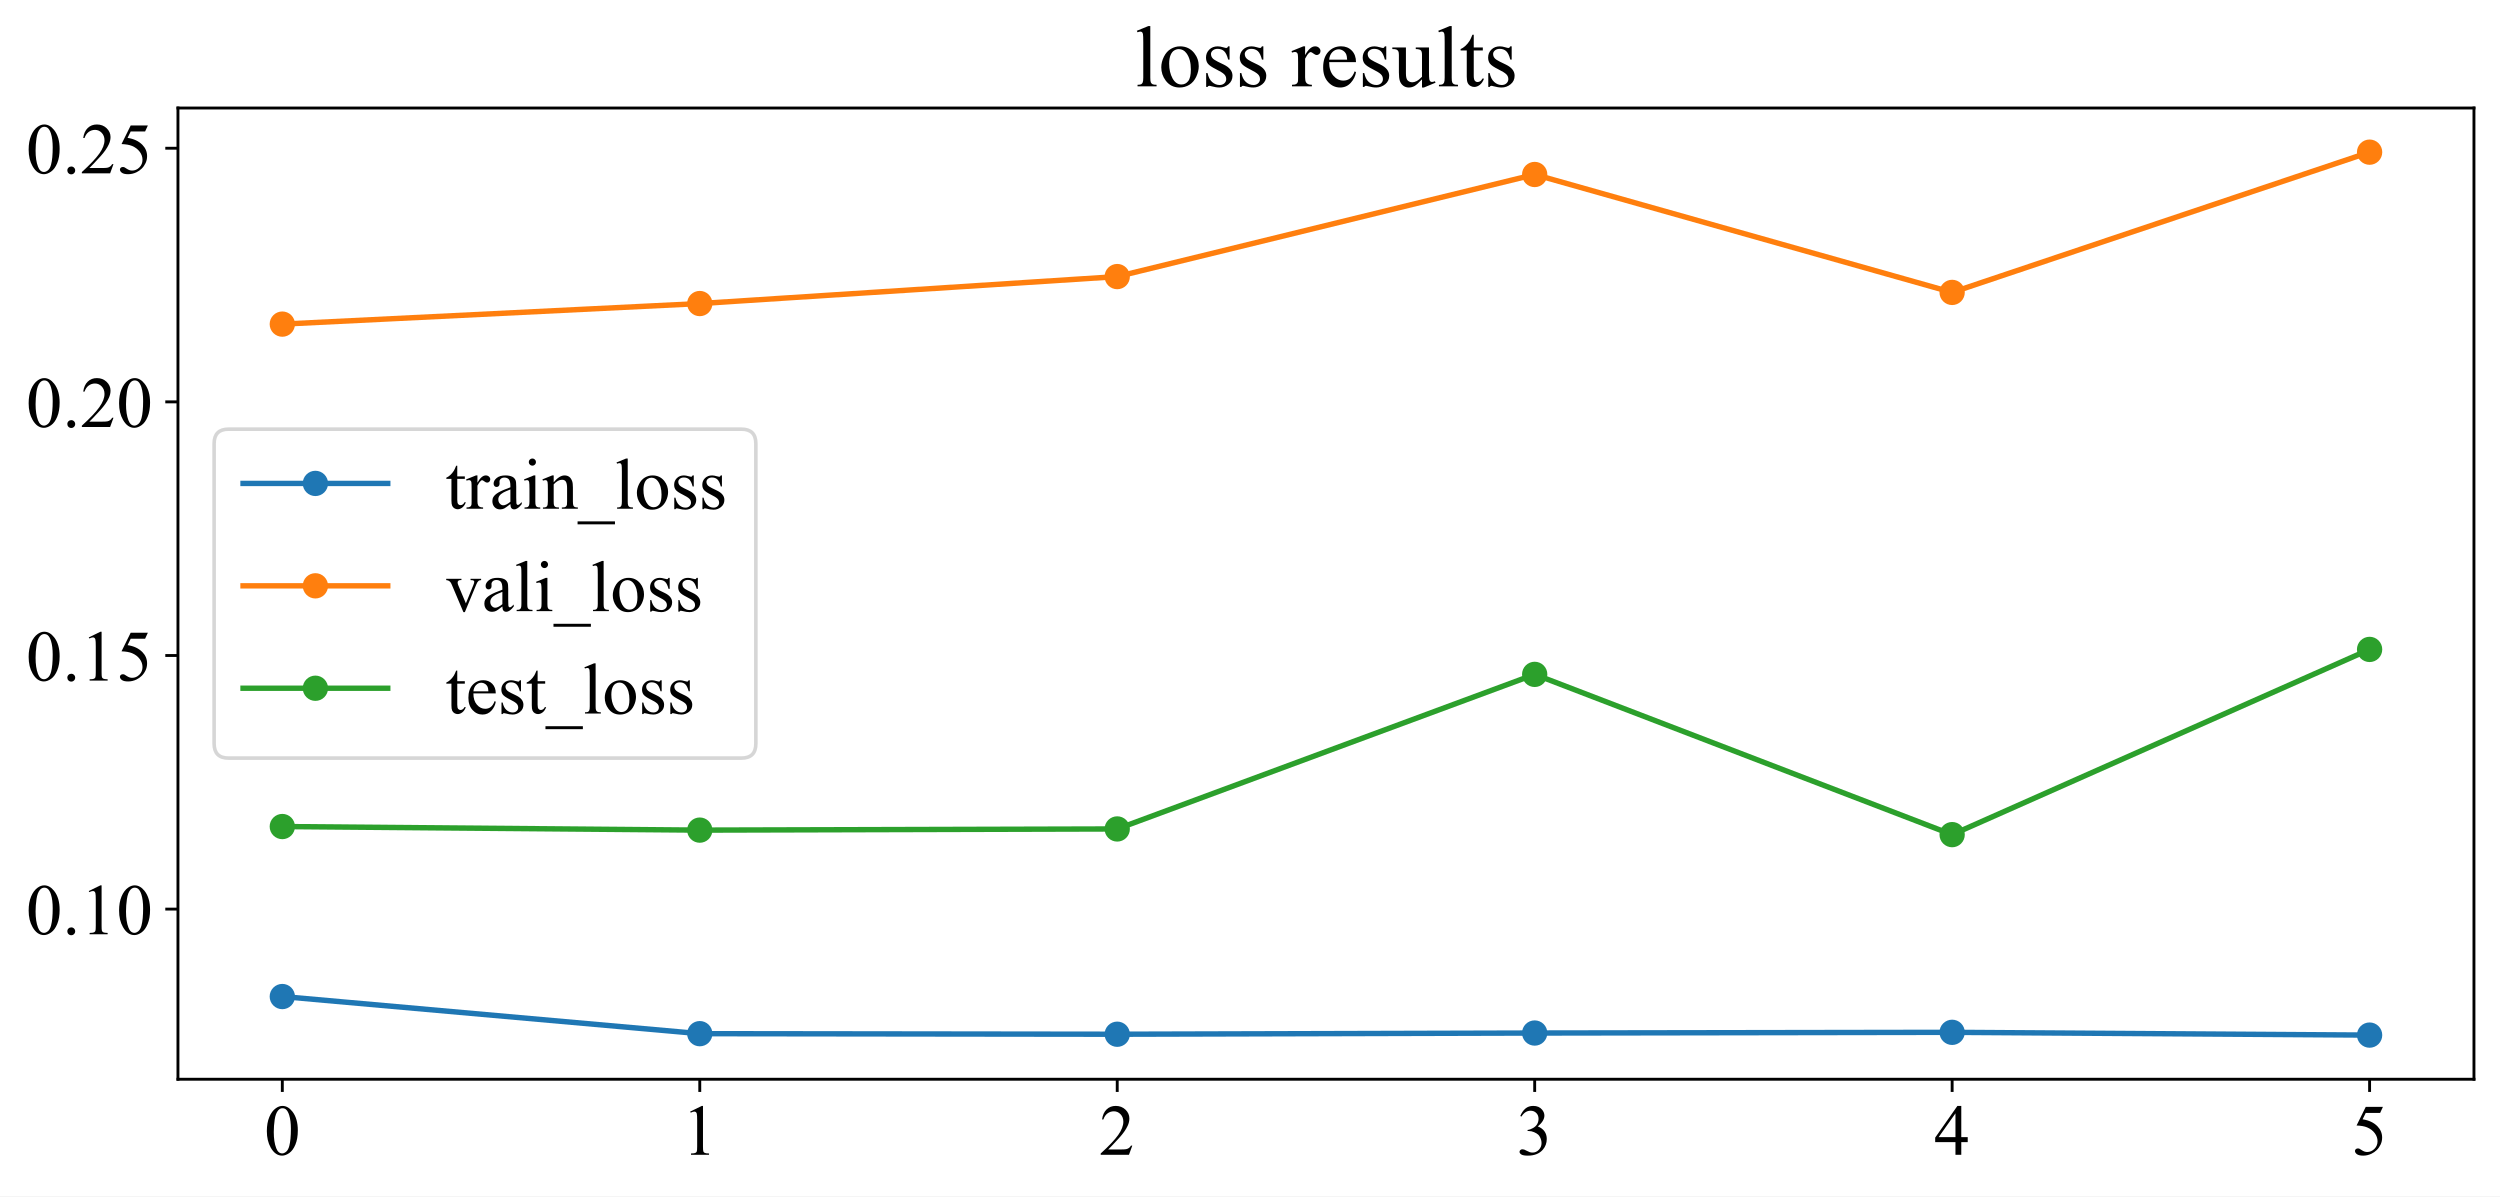
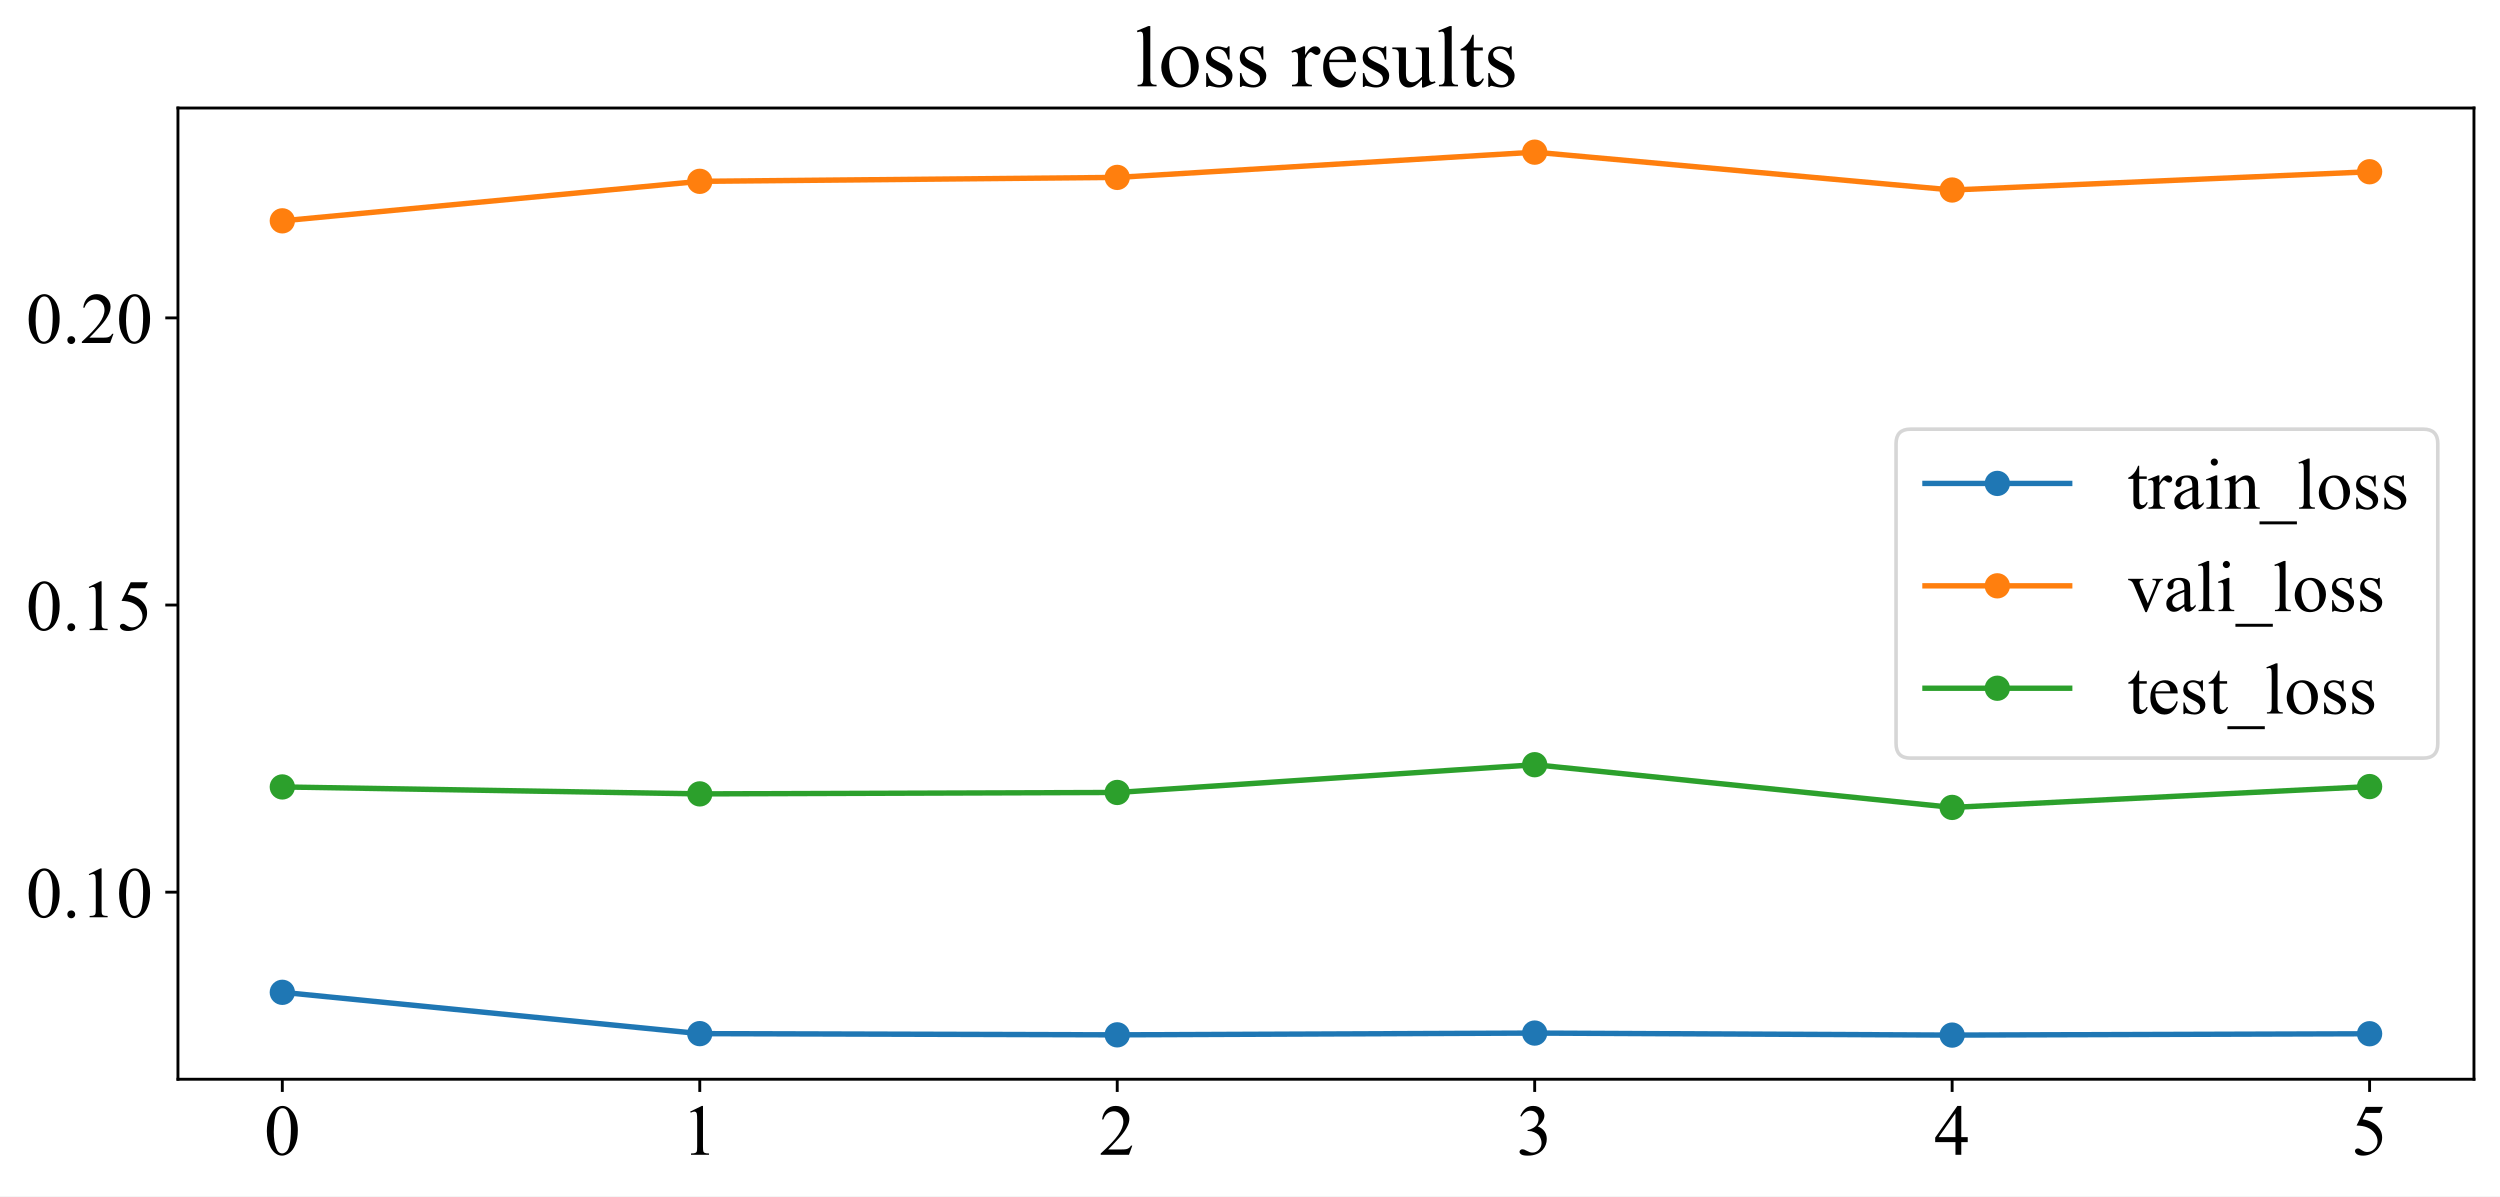
<svg xmlns="http://www.w3.org/2000/svg" xmlns:xlink="http://www.w3.org/1999/xlink" width="691.19pt" height="330.751pt" viewBox="0 0 691.19 330.751" version="1.1">
  <defs>
    <style type="text/css">*{stroke-linejoin: round; stroke-linecap: butt}</style>
  </defs>
  <g id="figure_1">
    <g id="patch_1">
      <path d="M 0 330.751  L 691.19 330.751  L 691.19 0  L 0 0  z " style="fill: #ffffff" />
    </g>
    <g id="axes_1">
      <g id="patch_2">
        <path d="M 49.2 298.385  L 683.99 298.385  L 683.99 29.865  L 49.2 29.865  z " style="fill: #ffffff" />
      </g>
      <g id="matplotlib.axis_1">
        <g id="xtick_1">
          <g id="line2d_1">
            <defs>
-               <path id="m04ca216d6a" d="M 0 0  L 0 3.5  " style="stroke: #000000; stroke-width: 0.8" />
+               <path id="mf21c3c3002" d="M 0 0  L 0 3.5  " style="stroke: #000000; stroke-width: 0.8" />
            </defs>
            <g>
-               <use xlink:href="#m04ca216d6a" x="78.054" y="298.385" style="stroke: #000000; stroke-width: 0.8" />
+               <use xlink:href="#mf21c3c3002" x="78.054" y="298.385" style="stroke: #000000; stroke-width: 0.8" />
            </g>
          </g>
          <g id="text_1">
            <g transform="translate(73.05409 319.2725) scale(0.2 -0.2)">
              <defs>
                <path id="TimesNewRomanPSMT-30" d="M 231 2094  Q 231 2819 450 3342  Q 669 3866 1031 4122  Q 1313 4325 1613 4325  Q 2100 4325 2488 3828  Q 2972 3213 2972 2159  Q 2972 1422 2759 906  Q 2547 391 2217 158  Q 1888 -75 1581 -75  Q 975 -75 572 641  Q 231 1244 231 2094  z M 844 2016  Q 844 1141 1059 588  Q 1238 122 1591 122  Q 1759 122 1940 273  Q 2122 425 2216 781  Q 2359 1319 2359 2297  Q 2359 3022 2209 3506  Q 2097 3866 1919 4016  Q 1791 4119 1609 4119  Q 1397 4119 1231 3928  Q 1006 3669 925 3112  Q 844 2556 844 2016  z " transform="scale(0.015625)" />
              </defs>
              <use xlink:href="#TimesNewRomanPSMT-30" />
            </g>
          </g>
        </g>
        <g id="xtick_2">
          <g id="line2d_2">
            <g>
-               <use xlink:href="#m04ca216d6a" x="193.47" y="298.385" style="stroke: #000000; stroke-width: 0.8" />
+               <use xlink:href="#mf21c3c3002" x="193.47" y="298.385" style="stroke: #000000; stroke-width: 0.8" />
            </g>
          </g>
          <g id="text_2">
            <g transform="translate(188.4705 319.2725) scale(0.2 -0.2)">
              <defs>
                <path id="TimesNewRomanPSMT-31" d="M 750 3822  L 1781 4325  L 1884 4325  L 1884 747  Q 1884 391 1914 303  Q 1944 216 2037 169  Q 2131 122 2419 116  L 2419 0  L 825 0  L 825 116  Q 1125 122 1212 167  Q 1300 213 1334 289  Q 1369 366 1369 747  L 1369 3034  Q 1369 3497 1338 3628  Q 1316 3728 1258 3775  Q 1200 3822 1119 3822  Q 1003 3822 797 3725  L 750 3822  z " transform="scale(0.015625)" />
              </defs>
              <use xlink:href="#TimesNewRomanPSMT-31" />
            </g>
          </g>
        </g>
        <g id="xtick_3">
          <g id="line2d_3">
            <g>
-               <use xlink:href="#m04ca216d6a" x="308.887" y="298.385" style="stroke: #000000; stroke-width: 0.8" />
+               <use xlink:href="#mf21c3c3002" x="308.887" y="298.385" style="stroke: #000000; stroke-width: 0.8" />
            </g>
          </g>
          <g id="text_3">
            <g transform="translate(303.8868 319.2725) scale(0.2 -0.2)">
              <defs>
                <path id="TimesNewRomanPSMT-32" d="M 2934 816  L 2638 0  L 138 0  L 138 116  Q 1241 1122 1691 1759  Q 2141 2397 2141 2925  Q 2141 3328 1894 3587  Q 1647 3847 1303 3847  Q 991 3847 742 3664  Q 494 3481 375 3128  L 259 3128  Q 338 3706 661 4015  Q 984 4325 1469 4325  Q 1984 4325 2329 3994  Q 2675 3663 2675 3213  Q 2675 2891 2525 2569  Q 2294 2063 1775 1497  Q 997 647 803 472  L 1909 472  Q 2247 472 2383 497  Q 2519 522 2628 598  Q 2738 675 2819 816  L 2934 816  z " transform="scale(0.015625)" />
              </defs>
              <use xlink:href="#TimesNewRomanPSMT-32" />
            </g>
          </g>
        </g>
        <g id="xtick_4">
          <g id="line2d_4">
            <g>
-               <use xlink:href="#m04ca216d6a" x="424.303" y="298.385" style="stroke: #000000; stroke-width: 0.8" />
+               <use xlink:href="#mf21c3c3002" x="424.303" y="298.385" style="stroke: #000000; stroke-width: 0.8" />
            </g>
          </g>
          <g id="text_4">
            <g transform="translate(419.3032 319.2725) scale(0.2 -0.2)">
              <defs>
                <path id="TimesNewRomanPSMT-33" d="M 325 3431  Q 506 3859 782 4092  Q 1059 4325 1472 4325  Q 1981 4325 2253 3994  Q 2459 3747 2459 3466  Q 2459 3003 1878 2509  Q 2269 2356 2469 2072  Q 2669 1788 2669 1403  Q 2669 853 2319 450  Q 1863 -75 997 -75  Q 569 -75 414 31  Q 259 138 259 259  Q 259 350 332 419  Q 406 488 509 488  Q 588 488 669 463  Q 722 447 909 348  Q 1097 250 1169 231  Q 1284 197 1416 197  Q 1734 197 1970 444  Q 2206 691 2206 1028  Q 2206 1275 2097 1509  Q 2016 1684 1919 1775  Q 1784 1900 1550 2001  Q 1316 2103 1072 2103  L 972 2103  L 972 2197  Q 1219 2228 1467 2375  Q 1716 2522 1828 2728  Q 1941 2934 1941 3181  Q 1941 3503 1739 3701  Q 1538 3900 1238 3900  Q 753 3900 428 3381  L 325 3431  z " transform="scale(0.015625)" />
              </defs>
              <use xlink:href="#TimesNewRomanPSMT-33" />
            </g>
          </g>
        </g>
        <g id="xtick_5">
          <g id="line2d_5">
            <g>
-               <use xlink:href="#m04ca216d6a" x="539.72" y="298.385" style="stroke: #000000; stroke-width: 0.8" />
+               <use xlink:href="#mf21c3c3002" x="539.72" y="298.385" style="stroke: #000000; stroke-width: 0.8" />
            </g>
          </g>
          <g id="text_5">
            <g transform="translate(534.7195 319.2725) scale(0.2 -0.2)">
              <defs>
                <path id="TimesNewRomanPSMT-34" d="M 2978 1563  L 2978 1119  L 2409 1119  L 2409 0  L 1894 0  L 1894 1119  L 100 1119  L 100 1519  L 2066 4325  L 2409 4325  L 2409 1563  L 2978 1563  z M 1894 1563  L 1894 3666  L 406 1563  L 1894 1563  z " transform="scale(0.015625)" />
              </defs>
              <use xlink:href="#TimesNewRomanPSMT-34" />
            </g>
          </g>
        </g>
        <g id="xtick_6">
          <g id="line2d_6">
            <g>
-               <use xlink:href="#m04ca216d6a" x="655.136" y="298.385" style="stroke: #000000; stroke-width: 0.8" />
+               <use xlink:href="#mf21c3c3002" x="655.136" y="298.385" style="stroke: #000000; stroke-width: 0.8" />
            </g>
          </g>
          <g id="text_6">
            <g transform="translate(650.1359 319.2725) scale(0.2 -0.2)">
              <defs>
                <path id="TimesNewRomanPSMT-35" d="M 2778 4238  L 2534 3706  L 1259 3706  L 981 3138  Q 1809 3016 2294 2522  Q 2709 2097 2709 1522  Q 2709 1188 2573 903  Q 2438 619 2231 419  Q 2025 219 1772 97  Q 1413 -75 1034 -75  Q 653 -75 479 54  Q 306 184 306 341  Q 306 428 378 495  Q 450 563 559 563  Q 641 563 702 538  Q 763 513 909 409  Q 1144 247 1384 247  Q 1750 247 2026 523  Q 2303 800 2303 1197  Q 2303 1581 2056 1914  Q 1809 2247 1375 2428  Q 1034 2569 447 2591  L 1259 4238  L 2778 4238  z " transform="scale(0.015625)" />
              </defs>
              <use xlink:href="#TimesNewRomanPSMT-35" />
            </g>
          </g>
        </g>
      </g>
      <g id="matplotlib.axis_2">
        <g id="ytick_1">
          <g id="line2d_7">
            <defs>
-               <path id="m28a5aa8110" d="M 0 0  L -3.5 0  " style="stroke: #000000; stroke-width: 0.8" />
+               <path id="m9e344a0499" d="M 0 0  L -3.5 0  " style="stroke: #000000; stroke-width: 0.8" />
            </defs>
            <g>
-               <use xlink:href="#m28a5aa8110" x="49.2" y="251.35" style="stroke: #000000; stroke-width: 0.8" />
+               <use xlink:href="#m9e344a0499" x="49.2" y="246.658" style="stroke: #000000; stroke-width: 0.8" />
            </g>
          </g>
          <g id="text_7">
-             <g transform="translate(7.2 258.2935) scale(0.2 -0.2)">
+             <g transform="translate(7.2 253.6021) scale(0.2 -0.2)">
              <defs>
                <path id="TimesNewRomanPSMT-2e" d="M 800 606  Q 947 606 1047 504  Q 1147 403 1147 259  Q 1147 116 1045 14  Q 944 -88 800 -88  Q 656 -88 554 14  Q 453 116 453 259  Q 453 406 554 506  Q 656 606 800 606  z " transform="scale(0.015625)" />
              </defs>
              <use xlink:href="#TimesNewRomanPSMT-30" />
              <use xlink:href="#TimesNewRomanPSMT-2e" x="50" />
              <use xlink:href="#TimesNewRomanPSMT-31" x="75" />
              <use xlink:href="#TimesNewRomanPSMT-30" x="125" />
            </g>
          </g>
        </g>
        <g id="ytick_2">
          <g id="line2d_8">
            <g>
-               <use xlink:href="#m28a5aa8110" x="49.2" y="181.228" style="stroke: #000000; stroke-width: 0.8" />
+               <use xlink:href="#m9e344a0499" x="49.2" y="167.275" style="stroke: #000000; stroke-width: 0.8" />
            </g>
          </g>
          <g id="text_8">
-             <g transform="translate(7.2 188.1721) scale(0.2 -0.2)">
+             <g transform="translate(7.2 174.2192) scale(0.2 -0.2)">
              <use xlink:href="#TimesNewRomanPSMT-30" />
              <use xlink:href="#TimesNewRomanPSMT-2e" x="50" />
              <use xlink:href="#TimesNewRomanPSMT-31" x="75" />
              <use xlink:href="#TimesNewRomanPSMT-35" x="125" />
            </g>
          </g>
        </g>
        <g id="ytick_3">
          <g id="line2d_9">
            <g>
-               <use xlink:href="#m28a5aa8110" x="49.2" y="111.107" style="stroke: #000000; stroke-width: 0.8" />
+               <use xlink:href="#m9e344a0499" x="49.2" y="87.893" style="stroke: #000000; stroke-width: 0.8" />
            </g>
          </g>
          <g id="text_9">
-             <g transform="translate(7.2 118.0506) scale(0.2 -0.2)">
+             <g transform="translate(7.2 94.83634) scale(0.2 -0.2)">
              <use xlink:href="#TimesNewRomanPSMT-30" />
              <use xlink:href="#TimesNewRomanPSMT-2e" x="50" />
              <use xlink:href="#TimesNewRomanPSMT-32" x="75" />
              <use xlink:href="#TimesNewRomanPSMT-30" x="125" />
            </g>
          </g>
        </g>
-         <g id="ytick_4">
-           <g id="line2d_10">
-             <g>
-               <use xlink:href="#m28a5aa8110" x="49.2" y="40.985" style="stroke: #000000; stroke-width: 0.8" />
-             </g>
-           </g>
-           <g id="text_10">
-             <g transform="translate(7.2 47.92913) scale(0.2 -0.2)">
-               <use xlink:href="#TimesNewRomanPSMT-30" />
-               <use xlink:href="#TimesNewRomanPSMT-2e" x="50" />
-               <use xlink:href="#TimesNewRomanPSMT-32" x="75" />
-               <use xlink:href="#TimesNewRomanPSMT-35" x="125" />
-             </g>
-           </g>
+       </g>
+       <g id="line2d_10">
+         <path d="M 78.054 274.353  L 193.47 285.775  L 308.887 286.109  L 424.303 285.619  L 539.72 286.18  L 655.136 285.804  " clip-path="url(#p815f4bd822)" style="fill: none; stroke: #1f77b4; stroke-width: 1.5; stroke-linecap: square" />
+         <defs>
+           <path id="mf6eda3c9e9" d="M 0 3  C 0.796 3 1.559 2.684 2.121 2.121  C 2.684 1.559 3 0.796 3 0  C 3 -0.796 2.684 -1.559 2.121 -2.121  C 1.559 -2.684 0.796 -3 0 -3  C -0.796 -3 -1.559 -2.684 -2.121 -2.121  C -2.684 -1.559 -3 -0.796 -3 0  C -3 0.796 -2.684 1.559 -2.121 2.121  C -1.559 2.684 -0.796 3 0 3  z " style="stroke: #1f77b4" />
+         </defs>
+         <g clip-path="url(#p815f4bd822)">
+           <use xlink:href="#mf6eda3c9e9" x="78.054" y="274.353" style="fill: #1f77b4; stroke: #1f77b4" />
+           <use xlink:href="#mf6eda3c9e9" x="193.47" y="285.775" style="fill: #1f77b4; stroke: #1f77b4" />
+           <use xlink:href="#mf6eda3c9e9" x="308.887" y="286.109" style="fill: #1f77b4; stroke: #1f77b4" />
+           <use xlink:href="#mf6eda3c9e9" x="424.303" y="285.619" style="fill: #1f77b4; stroke: #1f77b4" />
+           <use xlink:href="#mf6eda3c9e9" x="539.72" y="286.18" style="fill: #1f77b4; stroke: #1f77b4" />
+           <use xlink:href="#mf6eda3c9e9" x="655.136" y="285.804" style="fill: #1f77b4; stroke: #1f77b4" />
        </g>
      </g>
      <g id="line2d_11">
-         <path d="M 78.054 275.521  L 193.47 285.785  L 308.887 285.941  L 424.303 285.609  L 539.72 285.414  L 655.136 286.18  " clip-path="url(#pa1f9ce2070)" style="fill: none; stroke: #1f77b4; stroke-width: 1.5; stroke-linecap: square" />
+         <path d="M 78.054 61.055  L 193.47 50.134  L 308.887 49.048  L 424.303 42.07  L 539.72 52.533  L 655.136 47.484  " clip-path="url(#p815f4bd822)" style="fill: none; stroke: #ff7f0e; stroke-width: 1.5; stroke-linecap: square" />
        <defs>
-           <path id="mf229f11e2c" d="M 0 3  C 0.796 3 1.559 2.684 2.121 2.121  C 2.684 1.559 3 0.796 3 0  C 3 -0.796 2.684 -1.559 2.121 -2.121  C 1.559 -2.684 0.796 -3 0 -3  C -0.796 -3 -1.559 -2.684 -2.121 -2.121  C -2.684 -1.559 -3 -0.796 -3 0  C -3 0.796 -2.684 1.559 -2.121 2.121  C -1.559 2.684 -0.796 3 0 3  z " style="stroke: #1f77b4" />
+           <path id="m0ca81ea6c6" d="M 0 3  C 0.796 3 1.559 2.684 2.121 2.121  C 2.684 1.559 3 0.796 3 0  C 3 -0.796 2.684 -1.559 2.121 -2.121  C 1.559 -2.684 0.796 -3 0 -3  C -0.796 -3 -1.559 -2.684 -2.121 -2.121  C -2.684 -1.559 -3 -0.796 -3 0  C -3 0.796 -2.684 1.559 -2.121 2.121  C -1.559 2.684 -0.796 3 0 3  z " style="stroke: #ff7f0e" />
        </defs>
-         <g clip-path="url(#pa1f9ce2070)">
-           <use xlink:href="#mf229f11e2c" x="78.054" y="275.521" style="fill: #1f77b4; stroke: #1f77b4" />
-           <use xlink:href="#mf229f11e2c" x="193.47" y="285.785" style="fill: #1f77b4; stroke: #1f77b4" />
-           <use xlink:href="#mf229f11e2c" x="308.887" y="285.941" style="fill: #1f77b4; stroke: #1f77b4" />
-           <use xlink:href="#mf229f11e2c" x="424.303" y="285.609" style="fill: #1f77b4; stroke: #1f77b4" />
-           <use xlink:href="#mf229f11e2c" x="539.72" y="285.414" style="fill: #1f77b4; stroke: #1f77b4" />
-           <use xlink:href="#mf229f11e2c" x="655.136" y="286.18" style="fill: #1f77b4; stroke: #1f77b4" />
+         <g clip-path="url(#p815f4bd822)">
+           <use xlink:href="#m0ca81ea6c6" x="78.054" y="61.055" style="fill: #ff7f0e; stroke: #ff7f0e" />
+           <use xlink:href="#m0ca81ea6c6" x="193.47" y="50.134" style="fill: #ff7f0e; stroke: #ff7f0e" />
+           <use xlink:href="#m0ca81ea6c6" x="308.887" y="49.048" style="fill: #ff7f0e; stroke: #ff7f0e" />
+           <use xlink:href="#m0ca81ea6c6" x="424.303" y="42.07" style="fill: #ff7f0e; stroke: #ff7f0e" />
+           <use xlink:href="#m0ca81ea6c6" x="539.72" y="52.533" style="fill: #ff7f0e; stroke: #ff7f0e" />
+           <use xlink:href="#m0ca81ea6c6" x="655.136" y="47.484" style="fill: #ff7f0e; stroke: #ff7f0e" />
        </g>
      </g>
      <g id="line2d_12">
-         <path d="M 78.054 89.612  L 193.47 83.923  L 308.887 76.467  L 424.303 48.242  L 539.72 80.845  L 655.136 42.07  " clip-path="url(#pa1f9ce2070)" style="fill: none; stroke: #ff7f0e; stroke-width: 1.5; stroke-linecap: square" />
+         <path d="M 78.054 217.57  L 193.47 219.492  L 308.887 219.096  L 424.303 211.423  L 539.72 223.232  L 655.136 217.469  " clip-path="url(#p815f4bd822)" style="fill: none; stroke: #2ca02c; stroke-width: 1.5; stroke-linecap: square" />
        <defs>
-           <path id="mdb4fb37f4d" d="M 0 3  C 0.796 3 1.559 2.684 2.121 2.121  C 2.684 1.559 3 0.796 3 0  C 3 -0.796 2.684 -1.559 2.121 -2.121  C 1.559 -2.684 0.796 -3 0 -3  C -0.796 -3 -1.559 -2.684 -2.121 -2.121  C -2.684 -1.559 -3 -0.796 -3 0  C -3 0.796 -2.684 1.559 -2.121 2.121  C -1.559 2.684 -0.796 3 0 3  z " style="stroke: #ff7f0e" />
+           <path id="mc14f8a82bf" d="M 0 3  C 0.796 3 1.559 2.684 2.121 2.121  C 2.684 1.559 3 0.796 3 0  C 3 -0.796 2.684 -1.559 2.121 -2.121  C 1.559 -2.684 0.796 -3 0 -3  C -0.796 -3 -1.559 -2.684 -2.121 -2.121  C -2.684 -1.559 -3 -0.796 -3 0  C -3 0.796 -2.684 1.559 -2.121 2.121  C -1.559 2.684 -0.796 3 0 3  z " style="stroke: #2ca02c" />
        </defs>
-         <g clip-path="url(#pa1f9ce2070)">
-           <use xlink:href="#mdb4fb37f4d" x="78.054" y="89.612" style="fill: #ff7f0e; stroke: #ff7f0e" />
-           <use xlink:href="#mdb4fb37f4d" x="193.47" y="83.923" style="fill: #ff7f0e; stroke: #ff7f0e" />
-           <use xlink:href="#mdb4fb37f4d" x="308.887" y="76.467" style="fill: #ff7f0e; stroke: #ff7f0e" />
-           <use xlink:href="#mdb4fb37f4d" x="424.303" y="48.242" style="fill: #ff7f0e; stroke: #ff7f0e" />
-           <use xlink:href="#mdb4fb37f4d" x="539.72" y="80.845" style="fill: #ff7f0e; stroke: #ff7f0e" />
-           <use xlink:href="#mdb4fb37f4d" x="655.136" y="42.07" style="fill: #ff7f0e; stroke: #ff7f0e" />
-         </g>
-       </g>
-       <g id="line2d_13">
-         <path d="M 78.054 228.518  L 193.47 229.509  L 308.887 229.185  L 424.303 186.45  L 539.72 230.756  L 655.136 179.549  " clip-path="url(#pa1f9ce2070)" style="fill: none; stroke: #2ca02c; stroke-width: 1.5; stroke-linecap: square" />
-         <defs>
-           <path id="m483f438d04" d="M 0 3  C 0.796 3 1.559 2.684 2.121 2.121  C 2.684 1.559 3 0.796 3 0  C 3 -0.796 2.684 -1.559 2.121 -2.121  C 1.559 -2.684 0.796 -3 0 -3  C -0.796 -3 -1.559 -2.684 -2.121 -2.121  C -2.684 -1.559 -3 -0.796 -3 0  C -3 0.796 -2.684 1.559 -2.121 2.121  C -1.559 2.684 -0.796 3 0 3  z " style="stroke: #2ca02c" />
-         </defs>
-         <g clip-path="url(#pa1f9ce2070)">
-           <use xlink:href="#m483f438d04" x="78.054" y="228.518" style="fill: #2ca02c; stroke: #2ca02c" />
-           <use xlink:href="#m483f438d04" x="193.47" y="229.509" style="fill: #2ca02c; stroke: #2ca02c" />
-           <use xlink:href="#m483f438d04" x="308.887" y="229.185" style="fill: #2ca02c; stroke: #2ca02c" />
-           <use xlink:href="#m483f438d04" x="424.303" y="186.45" style="fill: #2ca02c; stroke: #2ca02c" />
-           <use xlink:href="#m483f438d04" x="539.72" y="230.756" style="fill: #2ca02c; stroke: #2ca02c" />
-           <use xlink:href="#m483f438d04" x="655.136" y="179.549" style="fill: #2ca02c; stroke: #2ca02c" />
+         <g clip-path="url(#p815f4bd822)">
+           <use xlink:href="#mc14f8a82bf" x="78.054" y="217.57" style="fill: #2ca02c; stroke: #2ca02c" />
+           <use xlink:href="#mc14f8a82bf" x="193.47" y="219.492" style="fill: #2ca02c; stroke: #2ca02c" />
+           <use xlink:href="#mc14f8a82bf" x="308.887" y="219.096" style="fill: #2ca02c; stroke: #2ca02c" />
+           <use xlink:href="#mc14f8a82bf" x="424.303" y="211.423" style="fill: #2ca02c; stroke: #2ca02c" />
+           <use xlink:href="#mc14f8a82bf" x="539.72" y="223.232" style="fill: #2ca02c; stroke: #2ca02c" />
+           <use xlink:href="#mc14f8a82bf" x="655.136" y="217.469" style="fill: #2ca02c; stroke: #2ca02c" />
        </g>
      </g>
      <g id="patch_3">
        <path d="M 49.2 298.385  L 49.2 29.865  " style="fill: none; stroke: #000000; stroke-width: 0.8; stroke-linejoin: miter; stroke-linecap: square" />
      </g>
      <g id="patch_4">
        <path d="M 683.99 298.385  L 683.99 29.865  " style="fill: none; stroke: #000000; stroke-width: 0.8; stroke-linejoin: miter; stroke-linecap: square" />
      </g>
      <g id="patch_5">
        <path d="M 49.2 298.385  L 683.99 298.385  " style="fill: none; stroke: #000000; stroke-width: 0.8; stroke-linejoin: miter; stroke-linecap: square" />
      </g>
      <g id="patch_6">
        <path d="M 49.2 29.865  L 683.99 29.865  " style="fill: none; stroke: #000000; stroke-width: 0.8; stroke-linejoin: miter; stroke-linecap: square" />
      </g>
-       <g id="text_11">
+       <g id="text_10">
        <g transform="translate(313.5888 23.865) scale(0.24 -0.24)">
          <defs>
            <path id="TimesNewRomanPSMT-6c" d="M 1184 4444  L 1184 647  Q 1184 378 1223 290  Q 1263 203 1344 158  Q 1425 113 1647 113  L 1647 0  L 244 0  L 244 113  Q 441 113 512 153  Q 584 194 625 287  Q 666 381 666 647  L 666 3247  Q 666 3731 644 3842  Q 622 3953 573 3993  Q 525 4034 450 4034  Q 369 4034 244 3984  L 191 4094  L 1044 4444  L 1184 4444  z " transform="scale(0.015625)" />
            <path id="TimesNewRomanPSMT-6f" d="M 1600 2947  Q 2250 2947 2644 2453  Q 2978 2031 2978 1484  Q 2978 1100 2793 706  Q 2609 313 2286 112  Q 1963 -88 1566 -88  Q 919 -88 538 428  Q 216 863 216 1403  Q 216 1797 411 2186  Q 606 2575 925 2761  Q 1244 2947 1600 2947  z M 1503 2744  Q 1338 2744 1170 2645  Q 1003 2547 900 2300  Q 797 2053 797 1666  Q 797 1041 1045 587  Q 1294 134 1700 134  Q 2003 134 2200 384  Q 2397 634 2397 1244  Q 2397 2006 2069 2444  Q 1847 2744 1503 2744  z " transform="scale(0.015625)" />
            <path id="TimesNewRomanPSMT-73" d="M 2050 2947  L 2050 1972  L 1947 1972  Q 1828 2431 1642 2597  Q 1456 2763 1169 2763  Q 950 2763 815 2647  Q 681 2531 681 2391  Q 681 2216 781 2091  Q 878 1963 1175 1819  L 1631 1597  Q 2266 1288 2266 781  Q 2266 391 1970 151  Q 1675 -88 1309 -88  Q 1047 -88 709 6  Q 606 38 541 38  Q 469 38 428 -44  L 325 -44  L 325 978  L 428 978  Q 516 541 762 319  Q 1009 97 1316 97  Q 1531 97 1667 223  Q 1803 350 1803 528  Q 1803 744 1651 891  Q 1500 1038 1047 1263  Q 594 1488 453 1669  Q 313 1847 313 2119  Q 313 2472 555 2709  Q 797 2947 1181 2947  Q 1350 2947 1591 2875  Q 1750 2828 1803 2828  Q 1853 2828 1881 2850  Q 1909 2872 1947 2947  L 2050 2947  z " transform="scale(0.015625)" />
            <path id="TimesNewRomanPSMT-20" transform="scale(0.015625)" />
            <path id="TimesNewRomanPSMT-72" d="M 1038 2947  L 1038 2303  Q 1397 2947 1775 2947  Q 1947 2947 2059 2842  Q 2172 2738 2172 2600  Q 2172 2478 2090 2393  Q 2009 2309 1897 2309  Q 1788 2309 1652 2417  Q 1516 2525 1450 2525  Q 1394 2525 1328 2463  Q 1188 2334 1038 2041  L 1038 669  Q 1038 431 1097 309  Q 1138 225 1241 169  Q 1344 113 1538 113  L 1538 0  L 72 0  L 72 113  Q 291 113 397 181  Q 475 231 506 341  Q 522 394 522 644  L 522 1753  Q 522 2253 501 2348  Q 481 2444 426 2487  Q 372 2531 291 2531  Q 194 2531 72 2484  L 41 2597  L 906 2947  L 1038 2947  z " transform="scale(0.015625)" />
            <path id="TimesNewRomanPSMT-65" d="M 681 1784  Q 678 1147 991 784  Q 1303 422 1725 422  Q 2006 422 2214 576  Q 2422 731 2563 1106  L 2659 1044  Q 2594 616 2278 264  Q 1963 -88 1488 -88  Q 972 -88 605 314  Q 238 716 238 1394  Q 238 2128 614 2539  Q 991 2950 1559 2950  Q 2041 2950 2350 2633  Q 2659 2316 2659 1784  L 681 1784  z M 681 1966  L 2006 1966  Q 1991 2241 1941 2353  Q 1863 2528 1708 2628  Q 1553 2728 1384 2728  Q 1125 2728 920 2526  Q 716 2325 681 1966  z " transform="scale(0.015625)" />
            <path id="TimesNewRomanPSMT-75" d="M 2709 2863  L 2709 1128  Q 2709 631 2732 520  Q 2756 409 2807 365  Q 2859 322 2928 322  Q 3025 322 3147 375  L 3191 266  L 2334 -88  L 2194 -88  L 2194 519  Q 1825 119 1631 15  Q 1438 -88 1222 -88  Q 981 -88 804 51  Q 628 191 559 409  Q 491 628 491 1028  L 491 2306  Q 491 2509 447 2587  Q 403 2666 317 2708  Q 231 2750 6 2747  L 6 2863  L 1009 2863  L 1009 947  Q 1009 547 1148 422  Q 1288 297 1484 297  Q 1619 297 1789 381  Q 1959 466 2194 703  L 2194 2325  Q 2194 2569 2105 2655  Q 2016 2741 1734 2747  L 1734 2863  L 2709 2863  z " transform="scale(0.015625)" />
            <path id="TimesNewRomanPSMT-74" d="M 1031 3803  L 1031 2863  L 1700 2863  L 1700 2644  L 1031 2644  L 1031 788  Q 1031 509 1111 412  Q 1191 316 1316 316  Q 1419 316 1516 380  Q 1613 444 1666 569  L 1788 569  Q 1678 263 1478 108  Q 1278 -47 1066 -47  Q 922 -47 784 33  Q 647 113 581 261  Q 516 409 516 719  L 516 2644  L 63 2644  L 63 2747  Q 234 2816 414 2980  Q 594 3144 734 3369  Q 806 3488 934 3803  L 1031 3803  z " transform="scale(0.015625)" />
          </defs>
          <use xlink:href="#TimesNewRomanPSMT-6c" />
          <use xlink:href="#TimesNewRomanPSMT-6f" x="27.783" />
          <use xlink:href="#TimesNewRomanPSMT-73" x="77.783" />
          <use xlink:href="#TimesNewRomanPSMT-73" x="116.699" />
          <use xlink:href="#TimesNewRomanPSMT-20" x="155.615" />
          <use xlink:href="#TimesNewRomanPSMT-72" x="180.615" />
          <use xlink:href="#TimesNewRomanPSMT-65" x="213.916" />
          <use xlink:href="#TimesNewRomanPSMT-73" x="258.301" />
          <use xlink:href="#TimesNewRomanPSMT-75" x="297.217" />
          <use xlink:href="#TimesNewRomanPSMT-6c" x="347.217" />
          <use xlink:href="#TimesNewRomanPSMT-74" x="375" />
          <use xlink:href="#TimesNewRomanPSMT-73" x="402.783" />
        </g>
      </g>
      <g id="legend_1">
        <g id="patch_7">
-           <path d="M 63.2 209.598  L 204.975 209.598  Q 208.975 209.598 208.975 205.598  L 208.975 122.652  Q 208.975 118.652 204.975 118.652  L 63.2 118.652  Q 59.2 118.652 59.2 122.652  L 59.2 205.598  Q 59.2 209.598 63.2 209.598  z " style="fill: #ffffff; opacity: 0.8; stroke: #cccccc; stroke-linejoin: miter" />
-         </g>
-         <g id="line2d_14">
-           <path d="M 67.2 133.652  L 87.2 133.652  L 107.2 133.652  " style="fill: none; stroke: #1f77b4; stroke-width: 1.5; stroke-linecap: square" />
+           <path d="M 528.215 209.598  L 669.99 209.598  Q 673.99 209.598 673.99 205.598  L 673.99 122.652  Q 673.99 118.652 669.99 118.652  L 528.215 118.652  Q 524.215 118.652 524.215 122.652  L 524.215 205.598  Q 524.215 209.598 528.215 209.598  z " style="fill: #ffffff; opacity: 0.8; stroke: #cccccc; stroke-linejoin: miter" />
+         </g>
+         <g id="line2d_13">
+           <path d="M 532.215 133.652  L 552.215 133.652  L 572.215 133.652  " style="fill: none; stroke: #1f77b4; stroke-width: 1.5; stroke-linecap: square" />
          <g>
-             <use xlink:href="#mf229f11e2c" x="87.2" y="133.652" style="fill: #1f77b4; stroke: #1f77b4" />
-           </g>
-         </g>
-         <g id="text_12">
-           <g transform="translate(123.2 140.6516) scale(0.2 -0.2)">
+             <use xlink:href="#mf6eda3c9e9" x="552.215" y="133.652" style="fill: #1f77b4; stroke: #1f77b4" />
+           </g>
+         </g>
+         <g id="text_11">
+           <g transform="translate(588.215 140.6516) scale(0.2 -0.2)">
            <defs>
              <path id="TimesNewRomanPSMT-61" d="M 1822 413  Q 1381 72 1269 19  Q 1100 -59 909 -59  Q 613 -59 420 144  Q 228 347 228 678  Q 228 888 322 1041  Q 450 1253 767 1440  Q 1084 1628 1822 1897  L 1822 2009  Q 1822 2438 1686 2597  Q 1550 2756 1291 2756  Q 1094 2756 978 2650  Q 859 2544 859 2406  L 866 2225  Q 866 2081 792 2003  Q 719 1925 600 1925  Q 484 1925 411 2006  Q 338 2088 338 2228  Q 338 2497 613 2722  Q 888 2947 1384 2947  Q 1766 2947 2009 2819  Q 2194 2722 2281 2516  Q 2338 2381 2338 1966  L 2338 994  Q 2338 584 2353 492  Q 2369 400 2405 369  Q 2441 338 2488 338  Q 2538 338 2575 359  Q 2641 400 2828 588  L 2828 413  Q 2478 -56 2159 -56  Q 2006 -56 1915 50  Q 1825 156 1822 413  z M 1822 616  L 1822 1706  Q 1350 1519 1213 1441  Q 966 1303 859 1153  Q 753 1003 753 825  Q 753 600 887 451  Q 1022 303 1197 303  Q 1434 303 1822 616  z " transform="scale(0.015625)" />
              <path id="TimesNewRomanPSMT-69" d="M 928 4444  Q 1059 4444 1151 4351  Q 1244 4259 1244 4128  Q 1244 3997 1151 3903  Q 1059 3809 928 3809  Q 797 3809 703 3903  Q 609 3997 609 4128  Q 609 4259 701 4351  Q 794 4444 928 4444  z M 1188 2947  L 1188 647  Q 1188 378 1227 289  Q 1266 200 1342 156  Q 1419 113 1622 113  L 1622 0  L 231 0  L 231 113  Q 441 113 512 153  Q 584 194 626 287  Q 669 381 669 647  L 669 1750  Q 669 2216 641 2353  Q 619 2453 572 2492  Q 525 2531 444 2531  Q 356 2531 231 2484  L 188 2597  L 1050 2947  L 1188 2947  z " transform="scale(0.015625)" />
              <path id="TimesNewRomanPSMT-6e" d="M 1034 2341  Q 1538 2947 1994 2947  Q 2228 2947 2397 2830  Q 2566 2713 2666 2444  Q 2734 2256 2734 1869  L 2734 647  Q 2734 375 2778 278  Q 2813 200 2889 156  Q 2966 113 3172 113  L 3172 0  L 1756 0  L 1756 113  L 1816 113  Q 2016 113 2095 173  Q 2175 234 2206 353  Q 2219 400 2219 647  L 2219 1819  Q 2219 2209 2117 2386  Q 2016 2563 1775 2563  Q 1403 2563 1034 2156  L 1034 647  Q 1034 356 1069 288  Q 1113 197 1189 155  Q 1266 113 1500 113  L 1500 0  L 84 0  L 84 113  L 147 113  Q 366 113 442 223  Q 519 334 519 647  L 519 1709  Q 519 2225 495 2337  Q 472 2450 423 2490  Q 375 2531 294 2531  Q 206 2531 84 2484  L 38 2597  L 900 2947  L 1034 2947  L 1034 2341  z " transform="scale(0.015625)" />
              <path id="TimesNewRomanPSMT-5f" d="M 3256 -1381  L -53 -1381  L -53 -1119  L 3256 -1119  L 3256 -1381  z " transform="scale(0.015625)" />
            </defs>
            <use xlink:href="#TimesNewRomanPSMT-74" />
            <use xlink:href="#TimesNewRomanPSMT-72" x="27.783" />
            <use xlink:href="#TimesNewRomanPSMT-61" x="61.084" />
            <use xlink:href="#TimesNewRomanPSMT-69" x="105.469" />
            <use xlink:href="#TimesNewRomanPSMT-6e" x="133.252" />
            <use xlink:href="#TimesNewRomanPSMT-5f" x="183.252" />
            <use xlink:href="#TimesNewRomanPSMT-6c" x="233.252" />
            <use xlink:href="#TimesNewRomanPSMT-6f" x="261.035" />
            <use xlink:href="#TimesNewRomanPSMT-73" x="311.035" />
            <use xlink:href="#TimesNewRomanPSMT-73" x="349.951" />
          </g>
        </g>
-         <g id="line2d_15">
-           <path d="M 67.2 161.967  L 87.2 161.967  L 107.2 161.967  " style="fill: none; stroke: #ff7f0e; stroke-width: 1.5; stroke-linecap: square" />
+         <g id="line2d_14">
+           <path d="M 532.215 161.967  L 552.215 161.967  L 572.215 161.967  " style="fill: none; stroke: #ff7f0e; stroke-width: 1.5; stroke-linecap: square" />
          <g>
-             <use xlink:href="#mdb4fb37f4d" x="87.2" y="161.967" style="fill: #ff7f0e; stroke: #ff7f0e" />
-           </g>
-         </g>
-         <g id="text_13">
-           <g transform="translate(123.2 168.9672) scale(0.2 -0.2)">
+             <use xlink:href="#m0ca81ea6c6" x="552.215" y="161.967" style="fill: #ff7f0e; stroke: #ff7f0e" />
+           </g>
+         </g>
+         <g id="text_12">
+           <g transform="translate(588.215 168.9672) scale(0.2 -0.2)">
            <defs>
              <path id="TimesNewRomanPSMT-76" d="M 53 2863  L 1400 2863  L 1400 2747  L 1313 2747  Q 1191 2747 1127 2687  Q 1063 2628 1063 2528  Q 1063 2419 1128 2269  L 1794 688  L 2463 2328  Q 2534 2503 2534 2594  Q 2534 2638 2509 2666  Q 2475 2713 2422 2730  Q 2369 2747 2206 2747  L 2206 2863  L 3141 2863  L 3141 2747  Q 2978 2734 2916 2681  Q 2806 2588 2719 2369  L 1703 -88  L 1575 -88  L 553 2328  Q 484 2497 421 2570  Q 359 2644 263 2694  Q 209 2722 53 2747  L 53 2863  z " transform="scale(0.015625)" />
            </defs>
            <use xlink:href="#TimesNewRomanPSMT-76" />
            <use xlink:href="#TimesNewRomanPSMT-61" x="50" />
            <use xlink:href="#TimesNewRomanPSMT-6c" x="94.385" />
            <use xlink:href="#TimesNewRomanPSMT-69" x="122.168" />
            <use xlink:href="#TimesNewRomanPSMT-5f" x="149.951" />
            <use xlink:href="#TimesNewRomanPSMT-6c" x="199.951" />
            <use xlink:href="#TimesNewRomanPSMT-6f" x="227.734" />
            <use xlink:href="#TimesNewRomanPSMT-73" x="277.734" />
            <use xlink:href="#TimesNewRomanPSMT-73" x="316.65" />
          </g>
        </g>
-         <g id="line2d_16">
-           <path d="M 67.2 190.283  L 87.2 190.283  L 107.2 190.283  " style="fill: none; stroke: #2ca02c; stroke-width: 1.5; stroke-linecap: square" />
+         <g id="line2d_15">
+           <path d="M 532.215 190.283  L 552.215 190.283  L 572.215 190.283  " style="fill: none; stroke: #2ca02c; stroke-width: 1.5; stroke-linecap: square" />
          <g>
-             <use xlink:href="#m483f438d04" x="87.2" y="190.283" style="fill: #2ca02c; stroke: #2ca02c" />
-           </g>
-         </g>
-         <g id="text_14">
-           <g transform="translate(123.2 197.2828) scale(0.2 -0.2)">
+             <use xlink:href="#mc14f8a82bf" x="552.215" y="190.283" style="fill: #2ca02c; stroke: #2ca02c" />
+           </g>
+         </g>
+         <g id="text_13">
+           <g transform="translate(588.215 197.2828) scale(0.2 -0.2)">
            <use xlink:href="#TimesNewRomanPSMT-74" />
            <use xlink:href="#TimesNewRomanPSMT-65" x="27.783" />
            <use xlink:href="#TimesNewRomanPSMT-73" x="72.168" />
            <use xlink:href="#TimesNewRomanPSMT-74" x="111.084" />
            <use xlink:href="#TimesNewRomanPSMT-5f" x="138.867" />
            <use xlink:href="#TimesNewRomanPSMT-6c" x="188.867" />
            <use xlink:href="#TimesNewRomanPSMT-6f" x="216.65" />
            <use xlink:href="#TimesNewRomanPSMT-73" x="266.65" />
            <use xlink:href="#TimesNewRomanPSMT-73" x="305.566" />
          </g>
        </g>
      </g>
    </g>
  </g>
  <defs>
-     <clipPath id="pa1f9ce2070">
+     <clipPath id="p815f4bd822">
      <rect x="49.2" y="29.865" width="634.79" height="268.52" />
    </clipPath>
  </defs>
</svg>
